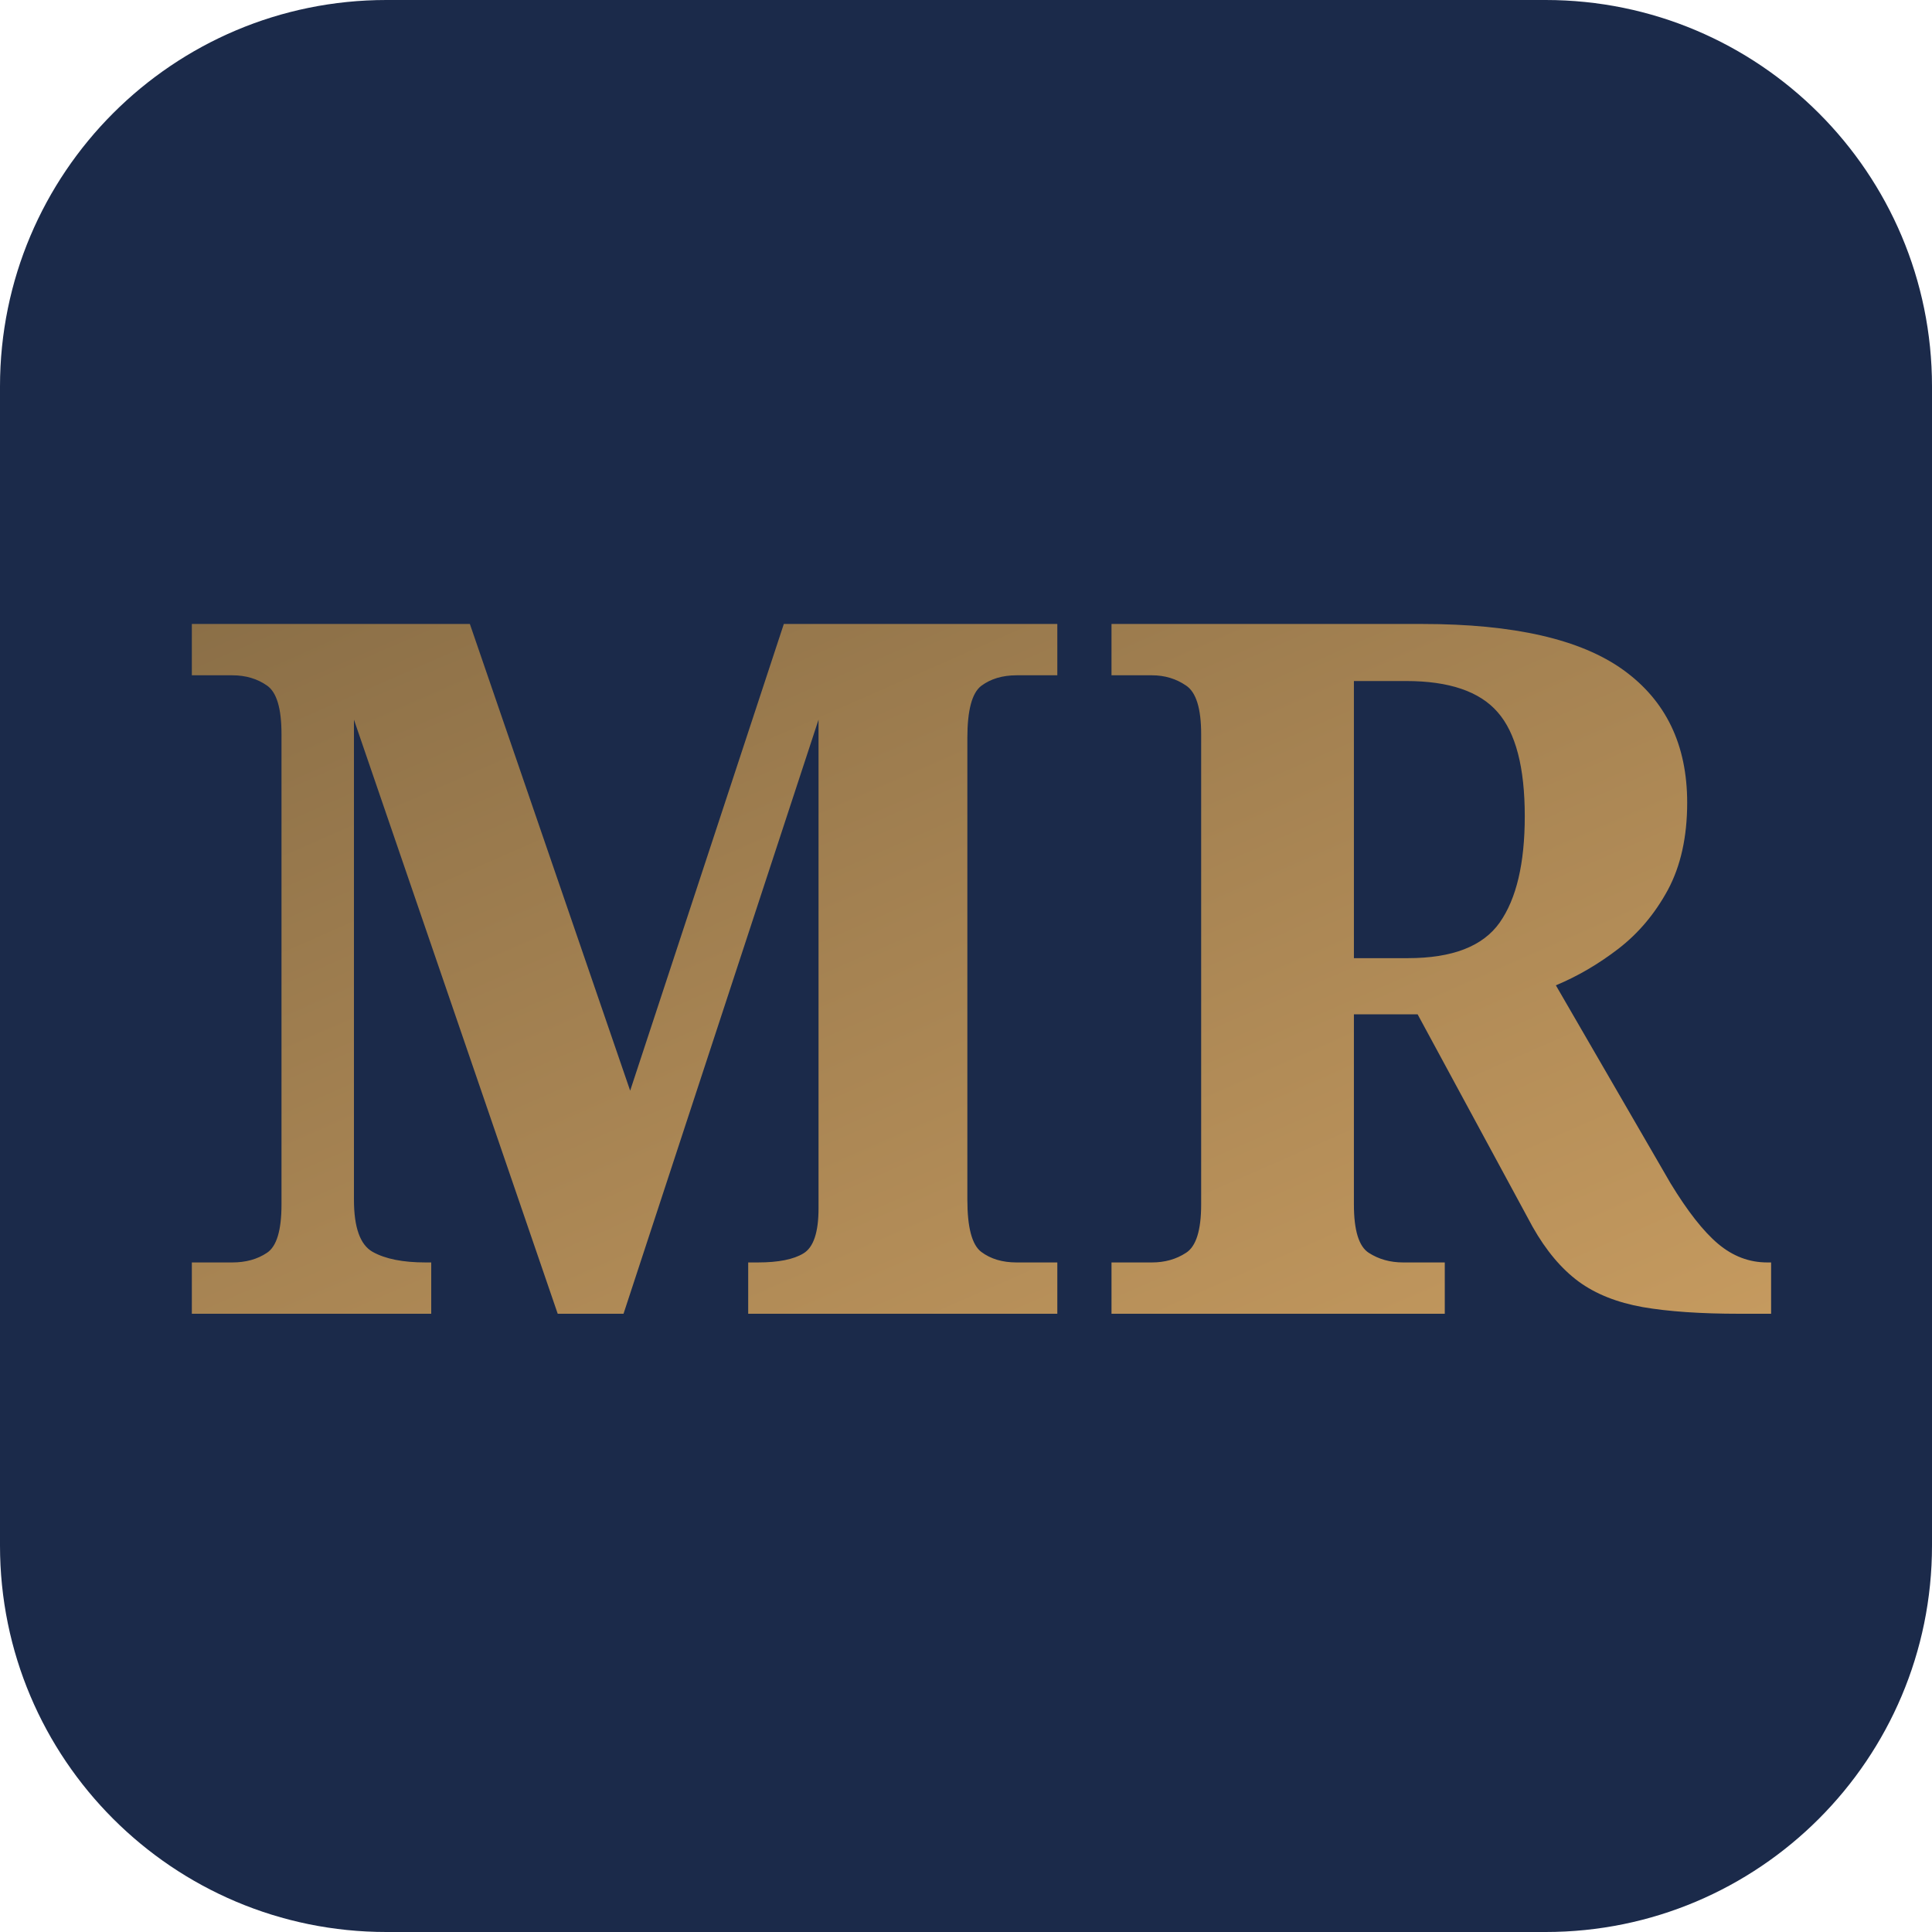
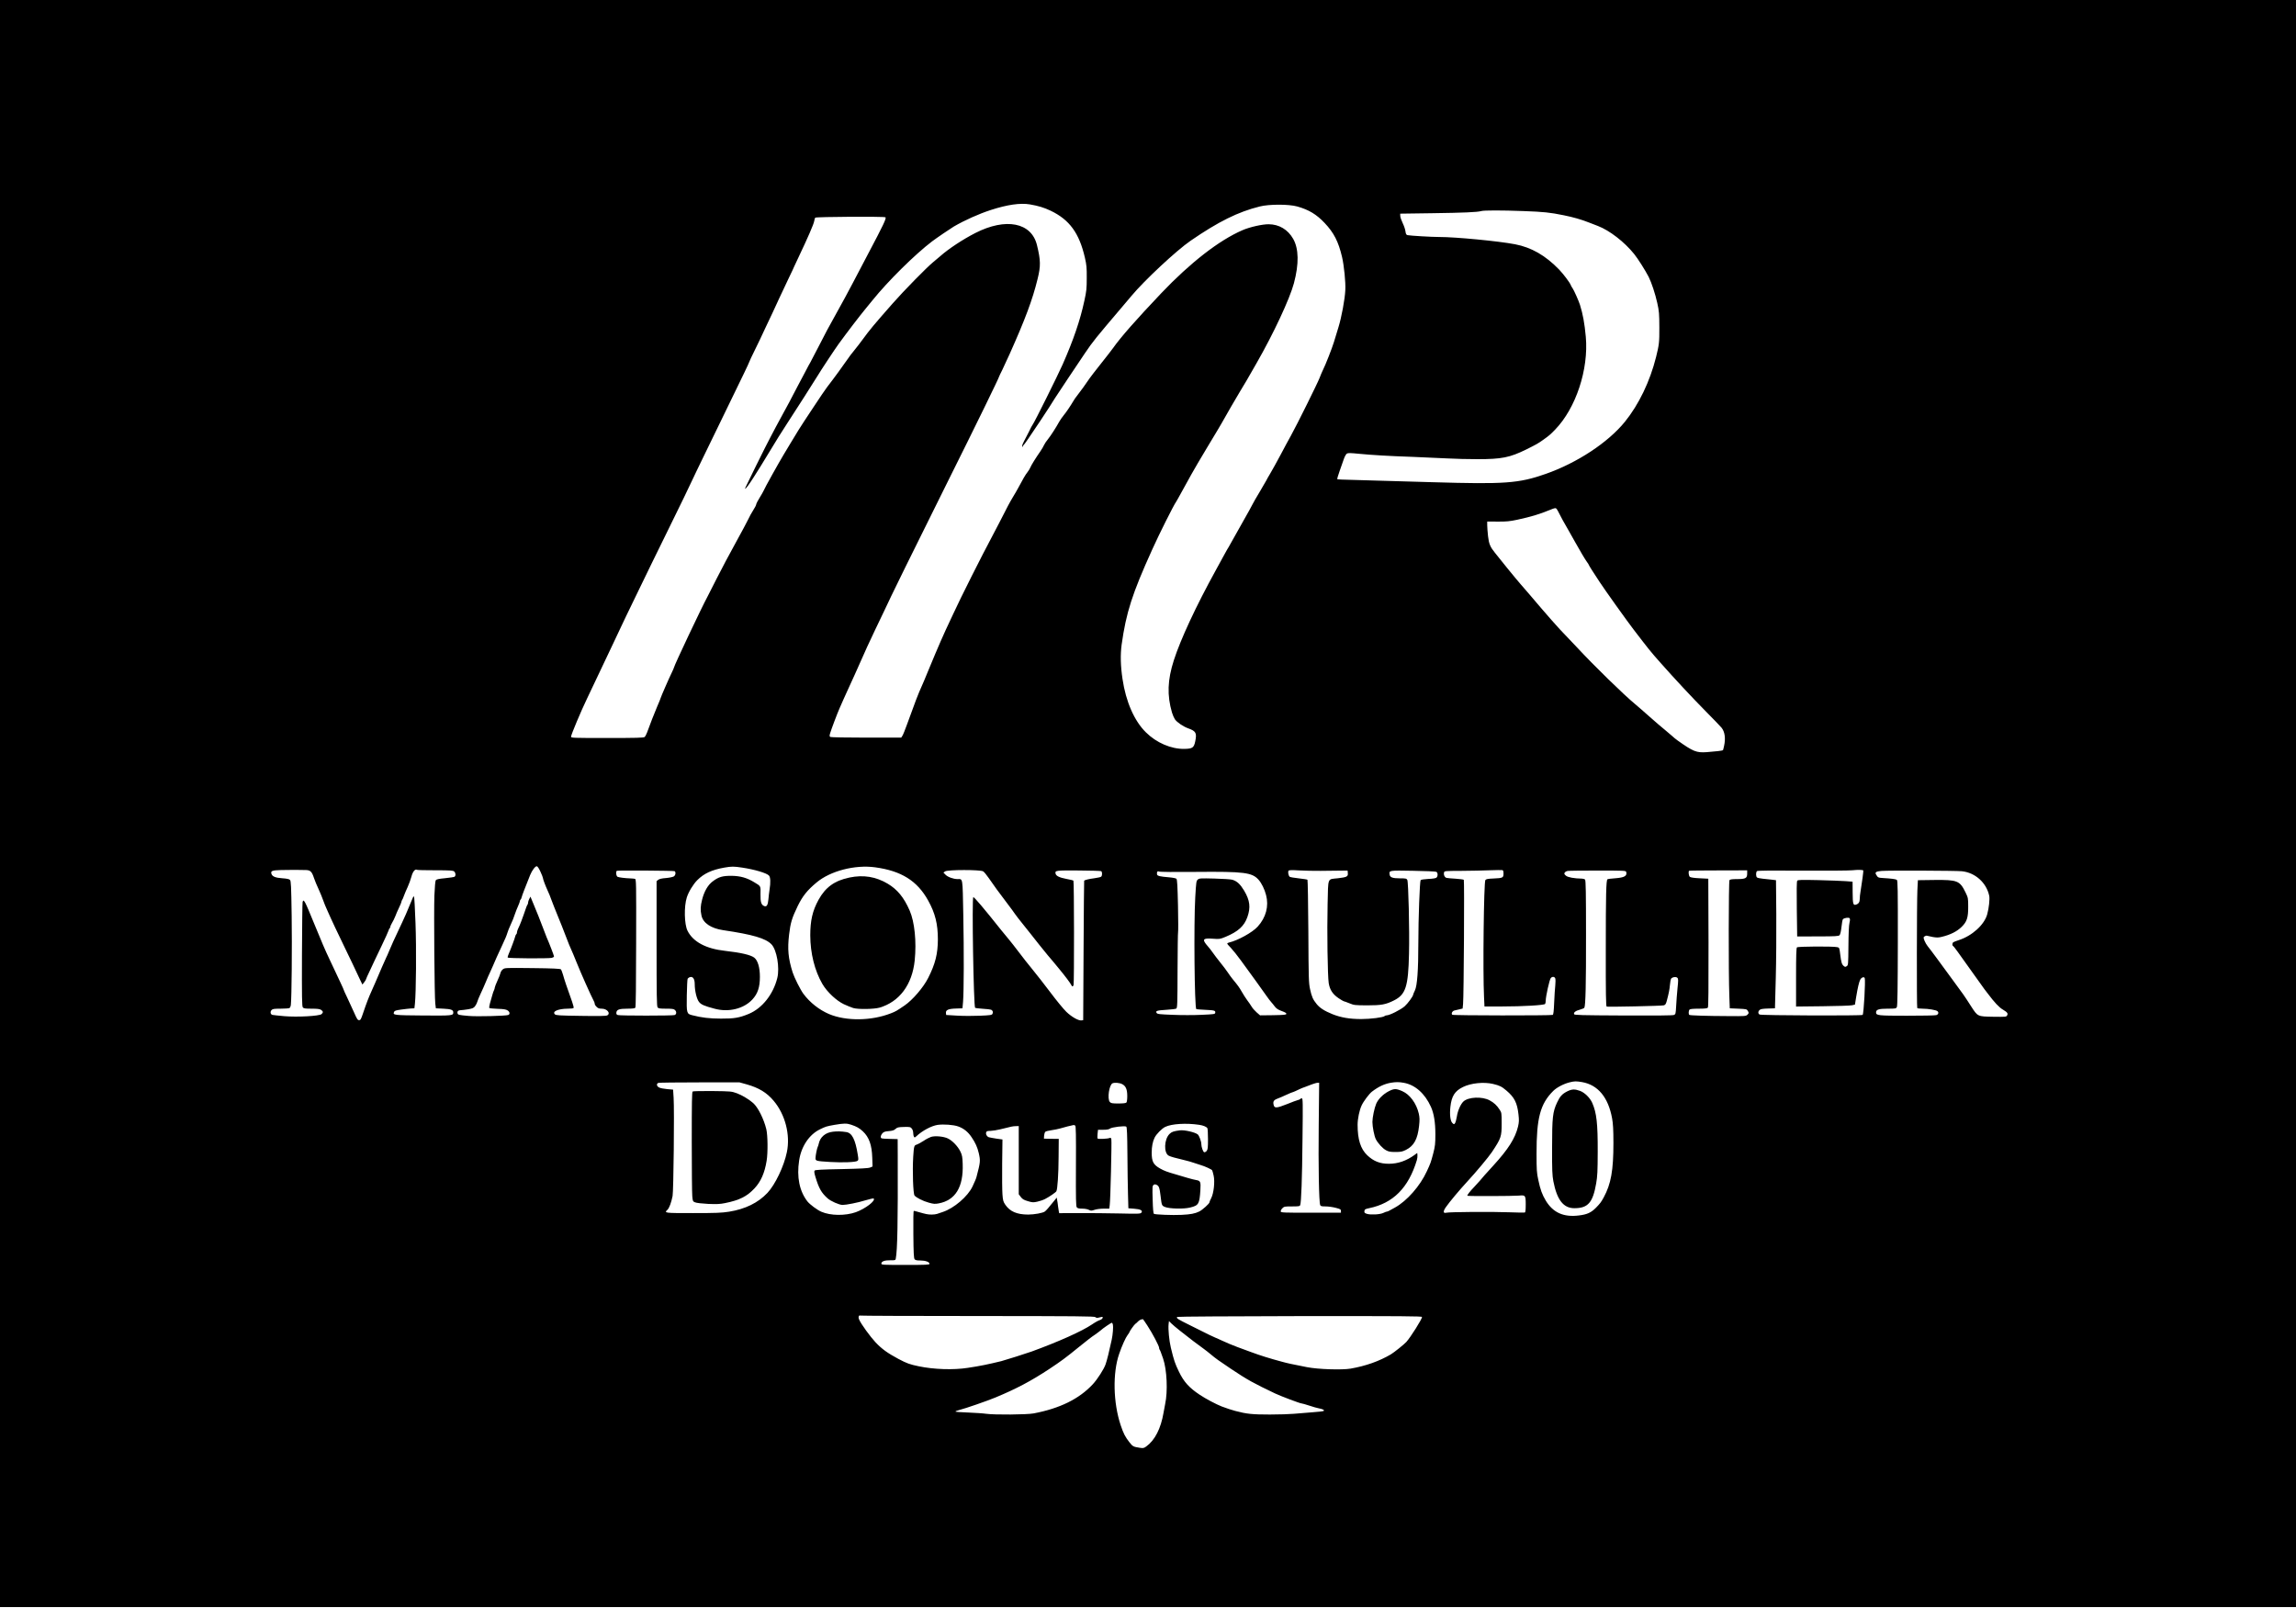
- <svg xmlns="http://www.w3.org/2000/svg" viewBox="0 0 100 100">
-   <defs>
-     <linearGradient id="g" x1="0%" y1="0%" x2="100%" y2="100%">
-       <stop offset="0%" stop-color="#8B6F47" />
-       <stop offset="100%" stop-color="#C59A5F" />
-     </linearGradient>
-   </defs>
-   <rect width="100" height="100" rx="20" fill="#1B2A4A" />
-   <text x="50" y="68" font-family="Georgia,serif" font-size="50" font-weight="bold" fill="url(#g)" text-anchor="middle">MR</text>
+ <svg xmlns="http://www.w3.org/2000/svg" version="1.0" width="3100pt" height="2170pt" viewBox="0 0 3100 2170" preserveAspectRatio="xMidYMid meet">
+   <g transform="translate(0,2170) scale(0.1,-0.1)" fill="#000000" stroke="none">
+     <path d="M0 10850 l0 -10850 15500 0 15500 0 0 10850 0 10850 -15500 0 -15500 0 0 -10850z m13906 8090 c116 -20 190 -43 279 -85 255 -122 386 -301 463 -634 23 -101 26 -137 25 -276 0 -140 -4 -178 -32 -305 -57 -266 -148 -531 -293 -860 -61 -139 -384 -789 -403 -810 -7 -8 -31 -53 -53 -100 -23 -47 -53 -105 -67 -130 -14 -25 -25 -54 -24 -65 0 -14 2 -16 6 -5 3 8 9 17 13 20 10 7 80 108 225 326 110 166 144 219 199 308 25 40 319 481 404 606 114 168 136 194 519 645 46 55 96 114 110 130 173 208 608 614 799 745 374 257 639 389 933 462 127 32 392 32 506 0 156 -44 260 -106 370 -223 125 -132 186 -251 235 -459 27 -116 50 -344 44 -447 -6 -127 -51 -367 -93 -503 -22 -69 -49 -159 -61 -200 -24 -79 -114 -310 -149 -378 -11 -22 -31 -69 -44 -104 -27 -71 -305 -632 -386 -778 -29 -52 -94 -171 -143 -265 -50 -93 -112 -207 -139 -251 -27 -45 -49 -84 -49 -87 0 -2 -39 -69 -86 -148 -48 -79 -94 -160 -103 -179 -9 -19 -67 -125 -130 -235 -63 -110 -130 -229 -149 -265 -19 -36 -38 -69 -42 -75 -5 -5 -33 -56 -64 -112 -31 -57 -81 -149 -112 -205 -265 -481 -474 -930 -565 -1213 -86 -267 -93 -474 -25 -707 9 -31 27 -71 39 -90 28 -41 113 -99 181 -123 103 -37 117 -62 94 -174 -18 -88 -37 -101 -148 -103 -177 -3 -376 82 -518 223 -157 154 -271 415 -316 720 -27 180 -30 329 -12 464 61 434 141 685 413 1285 89 199 294 608 323 645 7 10 32 55 98 175 53 99 163 294 197 350 18 30 75 125 125 210 51 85 111 185 134 223 22 37 48 79 56 95 54 97 211 369 250 432 26 41 66 109 90 150 23 41 84 147 135 235 230 401 448 868 505 1080 70 262 66 467 -10 600 -72 126 -190 196 -330 197 -85 1 -255 -37 -354 -80 -317 -137 -704 -438 -1098 -852 -343 -362 -542 -588 -650 -740 -17 -25 -91 -119 -163 -210 -72 -91 -140 -178 -151 -195 -28 -44 -144 -205 -174 -241 -14 -17 -33 -44 -42 -60 -49 -82 -101 -159 -136 -201 -22 -27 -49 -66 -61 -88 -39 -72 -115 -190 -152 -236 -21 -24 -44 -60 -53 -79 -8 -19 -30 -56 -48 -82 -60 -86 -127 -193 -137 -221 -6 -15 -24 -45 -40 -65 -27 -34 -55 -82 -126 -215 -14 -27 -44 -78 -66 -114 -22 -36 -53 -91 -69 -122 -101 -197 -144 -281 -205 -396 -153 -286 -434 -845 -535 -1065 -35 -74 -81 -173 -103 -220 -22 -47 -52 -114 -67 -150 -15 -36 -49 -114 -75 -175 -26 -60 -72 -171 -102 -245 -30 -74 -65 -158 -78 -185 -43 -93 -96 -231 -201 -523 -24 -67 -51 -134 -60 -147 l-16 -25 -472 0 c-264 0 -477 4 -485 9 -12 8 -13 16 -2 53 12 42 99 274 126 333 7 17 32 73 55 125 23 52 57 127 75 165 18 39 51 111 73 160 161 363 201 451 280 615 49 102 101 210 115 240 79 174 398 823 887 1805 350 701 670 1357 670 1371 0 2 18 41 41 86 22 46 68 144 101 218 210 469 309 734 377 1012 44 177 42 253 -8 458 -74 306 -420 374 -832 164 -170 -87 -361 -213 -474 -313 -22 -20 -65 -56 -95 -80 -85 -69 -399 -389 -549 -560 -255 -290 -306 -351 -406 -488 -27 -37 -72 -96 -100 -130 -53 -65 -67 -83 -130 -173 -76 -108 -125 -175 -174 -240 -27 -36 -61 -81 -76 -100 -26 -34 -89 -128 -203 -300 -31 -47 -78 -118 -105 -159 -52 -79 -83 -128 -196 -316 -40 -66 -76 -127 -81 -135 -60 -99 -260 -457 -270 -486 -5 -12 -29 -55 -54 -95 -25 -40 -46 -81 -46 -90 0 -9 -18 -44 -40 -78 -22 -34 -53 -90 -68 -124 -16 -34 -91 -174 -167 -312 -76 -137 -191 -353 -255 -480 -64 -126 -121 -239 -127 -250 -76 -139 -453 -936 -453 -958 0 -4 -14 -35 -30 -69 -37 -75 -150 -335 -150 -343 0 -4 -22 -59 -50 -123 -44 -105 -83 -205 -134 -344 -9 -25 -24 -52 -33 -60 -13 -10 -113 -13 -505 -13 -467 0 -488 1 -488 18 0 25 137 351 215 512 35 72 115 240 178 375 64 135 147 310 185 390 38 80 79 168 92 195 23 51 85 180 255 530 54 110 129 265 167 344 38 79 141 288 228 465 160 325 272 556 318 656 13 30 79 165 144 300 66 135 145 297 175 360 30 63 99 205 153 315 214 439 288 593 295 615 4 13 38 86 76 162 38 76 69 140 69 142 0 2 32 71 71 152 39 82 84 176 99 209 15 33 56 121 90 195 34 74 93 199 131 278 38 78 69 144 69 147 0 2 30 66 66 141 119 250 201 438 207 478 4 22 10 43 14 47 14 12 931 18 948 5 16 -12 -29 -106 -230 -486 -51 -96 -145 -276 -210 -400 -65 -124 -156 -292 -203 -375 -114 -203 -176 -319 -278 -520 -48 -93 -90 -174 -94 -180 -4 -5 -36 -64 -70 -130 -34 -66 -79 -149 -98 -185 -20 -36 -48 -90 -63 -120 -14 -30 -77 -147 -139 -260 -62 -113 -139 -257 -171 -320 -32 -63 -65 -126 -72 -140 -8 -14 -60 -119 -117 -235 -56 -115 -113 -231 -126 -258 -13 -26 -24 -50 -24 -54 0 -17 50 49 111 145 35 56 80 128 101 160 20 31 71 116 114 187 75 126 184 300 248 397 86 131 369 573 404 632 38 65 237 366 286 433 118 162 278 371 366 478 19 23 60 73 90 110 211 262 575 621 805 796 64 48 248 173 293 200 148 86 336 170 498 223 225 73 400 98 530 76z m6664 -90 c274 -10 358 -19 540 -56 130 -26 242 -58 345 -99 33 -12 86 -33 119 -46 159 -61 359 -216 490 -379 51 -63 150 -220 196 -309 39 -78 88 -226 116 -352 25 -112 27 -144 28 -329 1 -203 -3 -234 -44 -400 -82 -329 -233 -643 -421 -875 -227 -280 -646 -556 -1069 -704 -365 -128 -548 -141 -1530 -112 -212 6 -556 16 -765 22 -529 15 -514 14 -519 20 -3 3 10 50 30 105 20 54 45 128 57 163 12 36 31 69 42 76 16 10 49 9 160 -2 190 -18 385 -30 730 -42 160 -6 371 -16 470 -21 99 -6 281 -10 405 -10 327 0 434 22 655 130 139 69 164 83 232 132 83 59 95 70 161 138 280 290 453 813 413 1253 -17 184 -39 304 -79 432 -18 55 -79 193 -99 222 -11 15 -23 36 -26 46 -12 32 -98 146 -155 206 -186 192 -374 300 -597 343 -226 43 -800 98 -1022 98 -104 0 -391 17 -429 25 -17 4 -23 15 -28 52 -3 26 -20 75 -37 110 -17 35 -32 78 -33 96 l-1 32 430 6 c430 6 614 14 664 29 36 11 278 11 571 0z m448 -4022 c6 -7 27 -47 48 -88 21 -41 45 -86 54 -100 9 -14 35 -59 57 -100 22 -41 64 -115 93 -165 29 -49 71 -121 92 -160 22 -38 51 -84 64 -102 13 -17 24 -34 24 -37 0 -7 66 -111 149 -236 70 -107 371 -528 454 -636 206 -269 231 -301 367 -454 192 -217 430 -472 606 -650 106 -107 204 -209 217 -225 45 -55 58 -144 35 -247 -6 -29 -13 -55 -15 -58 -5 -6 -106 -18 -219 -26 -139 -10 -183 8 -394 158 -25 18 -57 44 -71 58 -15 14 -57 50 -94 80 -38 30 -132 111 -210 180 -77 69 -165 145 -195 170 -159 131 -558 521 -790 771 -63 68 -131 139 -151 159 -80 79 -268 293 -493 559 -39 46 -92 107 -117 135 -25 28 -106 126 -180 217 -74 92 -147 183 -164 204 -65 80 -82 121 -94 226 -6 55 -11 122 -11 148 l0 49 143 -1 c118 -1 162 4 262 25 195 43 290 71 440 132 71 29 79 30 93 14z m-13720 -4900 c18 -39 32 -76 32 -82 1 -18 34 -106 64 -171 16 -33 39 -90 52 -128 13 -37 52 -134 85 -215 34 -81 80 -199 104 -262 40 -106 57 -148 105 -255 9 -22 30 -71 45 -110 54 -136 197 -457 235 -527 6 -10 10 -25 10 -33 0 -9 11 -27 25 -40 18 -19 35 -25 70 -25 73 0 124 -64 73 -91 -16 -8 -112 -10 -356 -6 -291 4 -336 7 -350 21 -40 39 44 75 175 76 39 0 75 4 78 10 3 5 -6 42 -20 82 -68 189 -108 308 -123 365 -10 34 -23 68 -29 74 -9 9 -110 14 -385 17 -366 4 -373 4 -399 -17 -15 -11 -29 -34 -32 -50 -3 -16 -22 -63 -42 -106 -19 -42 -35 -83 -35 -91 0 -8 -4 -22 -9 -32 -6 -9 -17 -42 -25 -72 -9 -30 -22 -80 -31 -109 -8 -30 -12 -58 -8 -62 5 -4 56 -9 114 -11 79 -2 112 -8 132 -21 31 -20 35 -51 10 -62 -32 -13 -424 -23 -533 -13 -137 12 -147 14 -153 37 -6 25 11 41 45 41 15 0 60 6 99 12 61 11 75 17 94 43 12 16 25 42 29 57 3 15 24 65 45 110 22 46 56 123 76 172 20 49 41 96 46 105 5 9 24 52 43 96 32 77 65 149 126 280 46 99 58 128 71 170 6 22 25 69 42 105 34 74 38 86 62 155 9 28 28 74 41 103 13 29 24 59 24 67 0 7 4 16 9 19 5 3 12 18 15 33 6 24 38 109 114 298 26 64 71 123 91 118 10 -2 31 -35 49 -75z m2722 57 c168 -25 333 -74 363 -108 20 -22 23 -94 7 -191 -5 -34 -12 -91 -15 -128 -7 -77 -22 -103 -52 -94 -44 14 -57 53 -55 162 3 113 6 107 -84 161 -100 61 -188 85 -304 87 -123 1 -177 -14 -257 -75 -65 -48 -115 -135 -143 -245 -23 -90 -25 -141 -9 -216 21 -101 129 -174 294 -198 399 -59 574 -110 652 -192 71 -75 112 -314 78 -453 -55 -222 -205 -411 -387 -486 -126 -52 -196 -64 -373 -63 -154 0 -263 13 -390 46 -74 19 -76 27 -72 268 2 113 7 213 11 223 5 9 20 20 34 24 39 9 62 -26 62 -96 0 -90 27 -201 58 -240 29 -36 70 -54 209 -91 190 -52 395 -2 512 125 72 78 101 166 101 305 0 126 -28 221 -76 259 -48 37 -180 68 -394 92 -258 28 -433 122 -507 271 -44 86 -49 328 -10 450 24 76 87 179 142 234 90 90 196 139 365 169 98 17 127 17 240 0z m1795 4 c355 -48 570 -183 717 -449 95 -171 131 -317 131 -525 -1 -194 -34 -329 -131 -520 -63 -126 -210 -298 -319 -372 -107 -73 -119 -80 -183 -105 -264 -104 -606 -108 -838 -10 -132 57 -257 155 -344 272 -41 55 -123 219 -146 290 -60 191 -71 312 -48 510 19 161 39 226 117 387 66 134 127 211 254 317 186 156 518 242 790 205z m-7683 -37 c59 -2 79 -22 107 -107 12 -36 40 -104 63 -152 22 -48 49 -114 60 -146 10 -32 39 -101 63 -153 25 -53 45 -98 45 -100 0 -4 89 -190 180 -379 59 -121 157 -326 212 -445 l31 -64 23 29 c13 17 24 34 24 38 0 5 25 61 56 125 31 64 60 126 64 137 5 11 47 100 94 197 47 98 88 189 92 203 3 14 10 28 15 31 5 3 9 12 9 20 0 8 11 31 23 52 13 20 32 60 43 87 10 28 33 80 51 118 18 37 33 73 33 80 0 7 4 17 8 23 5 5 17 32 26 59 10 28 33 82 51 120 18 39 40 101 50 138 18 69 50 107 75 92 6 -4 117 -6 248 -6 202 0 239 -3 254 -16 21 -19 24 -56 6 -71 -7 -5 -65 -14 -128 -20 -85 -8 -117 -15 -126 -27 -7 -10 -14 -87 -19 -208 -8 -226 1 -1363 12 -1457 l8 -65 101 -5 c104 -5 134 -16 134 -50 0 -44 -12 -45 -409 -42 -395 3 -408 5 -391 47 6 17 23 23 96 33 49 7 109 13 134 15 l45 2 7 60 c16 152 21 748 8 1091 -7 195 -16 357 -20 359 -8 5 -18 -15 -45 -85 -10 -25 -28 -69 -41 -98 -13 -29 -24 -54 -24 -57 0 -2 -23 -53 -51 -112 -108 -229 -151 -323 -179 -393 -12 -30 -28 -67 -36 -81 -8 -15 -34 -74 -58 -130 -77 -181 -114 -265 -141 -325 -35 -76 -69 -164 -111 -289 -29 -87 -36 -100 -56 -100 -19 0 -29 16 -68 105 -26 58 -68 149 -93 202 -26 53 -47 100 -47 104 0 6 -40 91 -190 409 -59 123 -107 236 -215 500 -119 292 -135 322 -149 277 -4 -10 -7 -331 -9 -714 -2 -577 0 -698 12 -711 11 -14 33 -17 118 -17 79 0 110 -4 128 -16 29 -19 31 -35 7 -57 -29 -27 -329 -43 -505 -28 -78 7 -150 15 -159 17 -26 7 -33 42 -12 65 15 16 31 19 123 19 58 0 112 4 120 9 8 5 16 24 18 43 11 94 17 790 11 1202 -6 408 -9 471 -23 485 -10 11 -43 18 -103 22 -93 6 -136 24 -147 60 -13 39 10 48 128 51 119 3 261 3 339 0z m13698 -11 c85 1 202 2 260 3 l105 1 3 -36 c4 -45 -13 -54 -135 -68 -144 -16 -129 21 -138 -348 -9 -373 0 -968 15 -1068 15 -90 53 -149 134 -204 34 -22 65 -41 70 -41 5 0 39 -12 75 -27 63 -26 74 -27 241 -28 191 0 250 11 360 66 160 80 194 186 204 629 8 327 -8 969 -23 999 -11 19 -21 21 -99 21 -102 0 -136 13 -140 53 -7 55 -7 55 316 49 163 -2 305 -9 315 -14 22 -11 23 -61 1 -79 -10 -8 -52 -15 -110 -17 -52 -3 -98 -9 -103 -16 -12 -15 -31 -523 -31 -851 0 -366 -15 -574 -46 -638 -13 -27 -24 -53 -24 -58 0 -20 -72 -119 -115 -157 -54 -47 -203 -122 -243 -122 -10 0 -22 -4 -28 -10 -18 -18 -188 -40 -314 -40 -158 0 -274 20 -390 66 -108 44 -170 83 -214 138 -49 60 -66 99 -88 200 -18 84 -20 142 -23 780 -2 379 -8 693 -12 697 -4 4 -57 12 -118 19 -60 6 -115 16 -122 21 -17 15 -27 68 -15 82 8 9 44 10 144 4 73 -4 203 -7 288 -6z m2470 -37 c0 -56 -10 -61 -134 -66 -77 -3 -101 -8 -111 -21 -21 -29 -35 -1247 -18 -1579 l6 -128 241 0 c278 0 567 17 578 34 4 6 8 26 8 45 0 56 51 285 68 304 21 24 51 21 61 -5 4 -13 4 -54 0 -93 -5 -38 -11 -143 -15 -232 -5 -120 -10 -163 -20 -167 -27 -10 -1345 -9 -1356 2 -17 17 1 51 30 58 15 3 46 10 69 16 l41 10 6 62 c10 103 19 1667 10 1676 -5 5 -54 11 -109 15 -55 3 -110 8 -123 11 -26 5 -43 42 -35 73 5 21 10 21 237 22 127 1 299 4 381 8 83 3 158 4 168 2 13 -2 17 -13 17 -47z m4858 42 c3 -4 -19 -175 -38 -287 -6 -30 -10 -74 -10 -96 0 -44 -15 -67 -51 -78 -38 -12 -44 8 -45 163 l-1 147 -94 7 c-52 4 -217 10 -368 14 -235 5 -276 4 -285 -8 -8 -10 -9 -130 -6 -384 l5 -369 278 1 c239 0 280 3 294 16 10 11 19 49 26 110 5 51 14 99 19 105 14 18 77 28 90 15 8 -8 8 -26 -1 -64 -8 -33 -13 -149 -14 -312 -2 -250 -3 -259 -23 -272 -18 -12 -23 -12 -41 3 -26 23 -33 47 -47 157 -11 90 -11 91 -41 97 -59 13 -530 10 -543 -3 -9 -9 -12 -113 -12 -405 l0 -394 358 4 c196 2 375 8 397 13 l40 9 16 100 c22 133 39 204 55 236 16 31 52 45 61 22 12 -32 -13 -481 -28 -497 -12 -13 -1367 -8 -1391 5 -23 12 -23 41 0 62 13 12 42 17 112 19 l95 3 11 405 c6 223 9 612 7 865 l-4 460 -57 7 c-31 4 -86 9 -121 13 -36 3 -71 11 -78 17 -17 13 -17 72 0 86 8 7 206 9 607 6 327 -2 633 0 680 5 78 8 137 7 148 -3z m-16050 -9 c20 -13 14 -55 -10 -71 -13 -8 -60 -18 -106 -22 -56 -4 -90 -12 -105 -24 l-22 -18 0 -845 c0 -701 2 -847 14 -860 11 -14 33 -17 114 -17 79 0 104 -3 119 -17 26 -23 23 -60 -4 -69 -30 -10 -736 -10 -766 0 -18 6 -22 14 -20 34 5 40 39 52 149 52 65 0 100 4 107 13 7 8 10 304 11 874 2 820 1 862 -16 866 -10 3 -36 5 -58 6 -71 2 -160 13 -177 22 -20 11 -26 75 -8 81 22 7 766 2 778 -5z m4167 -3 c13 -8 47 -50 76 -92 59 -87 139 -197 252 -345 43 -56 89 -119 102 -139 13 -20 62 -82 107 -138 46 -56 92 -114 103 -129 46 -60 197 -249 232 -290 21 -23 54 -62 73 -86 19 -24 58 -70 85 -103 73 -88 149 -189 159 -212 11 -25 23 -25 31 0 9 30 8 1401 -2 1409 -4 4 -48 15 -98 24 -91 17 -137 40 -143 71 -9 43 4 44 311 42 161 -1 298 -5 305 -9 16 -11 16 -62 -1 -75 -7 -6 -49 -15 -93 -21 -68 -8 -128 -23 -136 -33 -2 -2 -5 -426 -8 -943 l-5 -940 -23 -3 c-40 -6 -132 46 -205 116 -38 37 -135 155 -215 262 -81 107 -189 246 -242 310 -52 63 -136 169 -185 235 -50 66 -108 140 -130 166 -22 25 -70 84 -107 130 -237 298 -367 451 -377 445 -20 -13 4 -1475 25 -1495 3 -3 48 -8 102 -12 53 -3 105 -9 114 -13 22 -10 30 -33 18 -56 -8 -16 -29 -19 -166 -25 -86 -4 -225 -4 -308 1 l-151 9 -3 26 c-5 41 31 58 135 61 l88 3 8 90 c11 140 13 673 3 1178 -10 510 -4 477 -79 477 -55 0 -131 28 -161 59 l-28 29 23 16 c34 24 478 24 514 0z m8681 -6 c17 -55 -23 -78 -147 -87 -54 -3 -101 -10 -106 -14 -17 -18 -22 -196 -22 -938 -1 -613 2 -778 12 -781 22 -6 741 9 770 17 22 6 29 16 41 59 29 109 37 153 43 216 3 36 10 73 14 82 13 24 68 34 86 15 14 -13 14 -31 2 -144 -7 -70 -15 -177 -18 -238 -6 -105 -7 -110 -31 -120 -16 -7 -249 -9 -683 -7 -577 3 -659 5 -664 18 -9 23 21 46 79 61 29 8 55 19 59 25 17 28 24 314 23 991 0 558 -3 730 -13 740 -7 7 -24 12 -39 13 -108 2 -191 17 -218 39 -24 20 -27 27 -18 42 6 10 24 20 40 23 15 3 198 5 406 5 351 0 379 -1 384 -17z m1634 -24 c0 -62 -21 -74 -136 -74 -65 0 -95 -4 -103 -14 -12 -15 -14 -1261 -2 -1566 l6 -165 115 -5 c112 -5 115 -6 130 -32 14 -26 13 -29 -6 -49 -21 -20 -29 -21 -260 -19 -287 1 -513 8 -525 16 -13 8 -11 58 3 72 8 8 50 12 124 12 82 0 115 4 123 14 8 10 10 247 9 877 l-3 864 -117 6 c-73 3 -123 11 -132 19 -15 12 -22 70 -11 82 3 3 181 5 395 5 l390 1 0 -44z m2898 32 c180 -18 333 -155 370 -332 9 -41 -4 -167 -27 -249 -38 -141 -204 -292 -386 -350 -33 -11 -66 -23 -72 -28 -15 -11 -17 -44 -4 -49 9 -3 69 -86 262 -358 68 -96 140 -197 161 -225 21 -27 42 -54 46 -60 91 -121 154 -189 207 -219 58 -35 69 -50 55 -76 -11 -21 -16 -21 -188 -19 -214 4 -208 1 -300 143 -90 141 -111 170 -242 347 -63 86 -161 219 -217 296 -56 76 -113 152 -127 168 -13 15 -32 49 -42 73 -16 43 -16 46 2 59 10 7 24 11 32 8 7 -2 42 -10 78 -17 51 -9 76 -9 117 1 122 29 208 73 273 136 71 70 89 125 88 275 0 112 -1 117 -36 190 -77 158 -109 171 -418 168 l-225 -3 -7 -135 c-8 -163 -10 -1578 -2 -1591 3 -5 36 -9 73 -9 74 0 179 -17 199 -33 22 -17 14 -46 -15 -54 -16 -5 -194 -8 -398 -8 -389 0 -415 3 -415 45 0 38 37 50 157 50 105 0 113 1 124 22 8 15 12 250 13 865 1 738 -1 845 -14 853 -16 10 -78 18 -184 24 -68 4 -72 6 -97 50 -16 28 3 40 74 46 95 8 1003 4 1085 -4z m-10338 -9 c649 6 754 -8 842 -105 41 -46 82 -128 102 -207 40 -151 -1 -304 -114 -428 -71 -78 -267 -186 -387 -214 -13 -3 -23 -9 -23 -14 0 -5 21 -31 48 -57 26 -27 88 -104 138 -173 115 -156 309 -426 350 -485 17 -25 42 -57 55 -72 14 -15 37 -44 52 -64 21 -27 45 -43 93 -60 45 -16 64 -28 62 -38 -3 -13 -32 -15 -179 -18 l-176 -2 -46 40 c-25 22 -56 57 -68 78 -12 20 -39 60 -60 87 -20 28 -54 79 -73 114 -35 61 -51 83 -122 169 -17 20 -47 62 -67 92 -20 30 -66 91 -102 135 -36 44 -80 103 -99 130 -19 28 -49 66 -66 85 -85 96 -73 115 64 105 92 -7 97 -6 173 25 170 71 252 145 295 268 46 130 34 225 -44 356 -53 88 -95 127 -159 147 -19 6 -126 13 -239 16 -190 5 -207 4 -227 -13 -21 -18 -23 -32 -35 -239 -21 -359 -10 -1486 14 -1511 2 -2 54 -6 115 -9 130 -6 145 -10 141 -39 -3 -20 -10 -21 -186 -29 -100 -5 -275 -5 -388 0 -182 7 -208 10 -218 26 -17 27 5 34 133 42 64 4 123 11 132 16 15 8 17 56 18 515 1 279 4 511 7 516 3 5 3 167 -1 359 -6 264 -11 353 -21 363 -7 7 -51 16 -101 20 -121 10 -157 18 -161 39 -6 31 6 49 25 39 11 -6 217 -8 503 -5z m5209 -2838 c215 -37 355 -205 407 -489 13 -73 18 -151 18 -335 0 -369 -32 -551 -132 -735 -36 -65 -47 -79 -103 -137 -66 -67 -121 -92 -231 -105 -207 -26 -349 38 -447 200 -50 84 -73 146 -102 283 -20 91 -23 133 -23 349 -1 484 50 675 226 850 47 47 143 97 223 116 65 16 85 16 164 3z m-11277 -31 c163 -46 271 -111 364 -222 156 -185 227 -459 178 -694 -39 -189 -157 -437 -262 -549 -126 -134 -299 -219 -517 -254 -102 -16 -175 -19 -487 -19 -391 0 -394 0 -345 46 23 23 50 94 68 184 13 65 25 1157 14 1326 l-7 111 -80 7 c-44 4 -93 13 -109 22 -34 17 -39 51 -10 62 11 4 262 7 558 7 l538 0 97 -27z m8873 21 c153 -28 283 -144 365 -324 40 -89 60 -208 60 -370 0 -133 -4 -162 -29 -260 -33 -124 -35 -130 -86 -240 -91 -199 -268 -400 -430 -490 -85 -48 -100 -55 -111 -55 -6 0 -26 -8 -45 -17 -43 -22 -168 -29 -221 -14 -34 11 -39 16 -36 38 3 23 10 28 63 39 325 67 532 275 645 649 6 22 10 53 8 69 l-3 28 -35 -26 c-110 -80 -225 -120 -346 -120 -121 -1 -209 34 -294 115 -90 86 -130 213 -130 412 0 78 24 196 54 260 25 55 103 159 140 187 89 68 168 105 256 120 67 11 110 11 175 -1z m-3805 -17 c50 -25 70 -71 70 -162 0 -46 -5 -81 -12 -88 -8 -8 -47 -12 -108 -12 -85 0 -99 3 -115 20 -38 42 -9 235 37 253 28 12 95 6 128 -11z m2655 -559 c-6 -543 3 -1036 20 -1075 6 -15 20 -18 74 -18 36 0 98 -9 136 -19 62 -16 70 -21 70 -42 l0 -24 -405 0 c-375 0 -405 1 -408 17 -2 10 8 29 22 43 24 24 31 25 129 25 91 0 106 2 112 18 14 35 26 352 31 890 6 496 5 552 -9 552 -9 0 -18 -4 -21 -9 -3 -5 -18 -12 -33 -15 -16 -4 -79 -27 -142 -53 -142 -56 -171 -59 -183 -18 -14 50 -3 70 49 90 27 10 81 33 121 52 39 18 75 33 78 33 7 0 69 27 104 45 14 7 45 20 70 28 25 9 68 25 95 36 28 10 60 20 73 20 l23 1 -6 -577z m2353 561 c91 -22 116 -34 183 -91 106 -90 144 -165 161 -320 9 -79 8 -104 -6 -165 -38 -158 -132 -306 -335 -528 -101 -110 -148 -163 -182 -205 -13 -16 -46 -52 -73 -80 -60 -62 -100 -114 -94 -121 8 -7 619 -5 695 2 89 9 93 4 93 -121 0 -73 -4 -104 -12 -107 -7 -3 -103 -1 -213 3 -225 9 -805 5 -847 -6 -44 -11 -46 17 -7 74 50 72 184 232 289 346 118 127 288 331 333 398 126 190 132 208 132 392 0 135 -1 142 -27 181 -37 58 -77 95 -135 126 -100 55 -287 47 -354 -15 -38 -36 -77 -124 -89 -204 -6 -39 -18 -80 -25 -90 -13 -17 -15 -17 -36 4 -27 26 -38 115 -26 218 16 146 60 214 171 268 108 53 281 70 404 41z m-8668 -550 c78 -26 112 -46 160 -90 84 -79 122 -184 127 -357 l4 -118 -33 -14 c-26 -10 -120 -15 -386 -21 -270 -5 -355 -10 -363 -20 -8 -10 -5 -33 11 -86 47 -155 79 -212 163 -288 43 -39 156 -89 202 -90 51 0 205 30 312 63 57 17 106 28 109 24 30 -30 -112 -138 -241 -185 -142 -50 -341 -48 -465 6 -55 23 -155 98 -188 139 -108 139 -147 329 -112 555 28 188 136 349 281 419 78 38 84 40 194 60 127 22 169 22 225 3z m4700 -2 c56 -8 99 -26 112 -46 4 -6 8 -72 8 -147 0 -118 -3 -140 -18 -160 -11 -12 -25 -20 -34 -17 -15 6 -38 71 -38 110 0 36 -29 114 -48 130 -37 30 -179 63 -243 55 -85 -11 -110 -20 -139 -49 -73 -72 -79 -257 -10 -293 25 -13 87 -31 215 -61 39 -9 93 -24 120 -34 28 -9 70 -23 95 -31 56 -16 148 -58 156 -71 3 -5 13 -37 20 -71 19 -81 2 -240 -33 -306 -13 -24 -23 -49 -23 -55 0 -18 -94 -102 -137 -124 -58 -29 -118 -40 -241 -46 -123 -6 -354 3 -372 14 -8 5 -14 68 -17 191 -5 164 -4 186 11 198 13 11 22 11 41 3 33 -15 41 -37 55 -152 15 -127 16 -129 58 -147 59 -25 254 -30 341 -8 115 28 126 48 138 232 7 116 2 129 -56 139 -20 3 -72 16 -116 29 -44 13 -114 34 -155 46 -123 35 -162 50 -215 80 -93 52 -115 94 -115 215 0 80 13 150 39 202 22 47 100 126 144 146 87 42 283 54 457 28z m-3253 -22 c74 -26 133 -73 181 -145 52 -77 78 -134 97 -215 24 -104 22 -122 -30 -320 -7 -27 -21 -59 -54 -130 -63 -135 -250 -295 -402 -345 -30 -10 -64 -21 -77 -26 -13 -5 -46 -9 -74 -9 -49 0 -79 6 -182 36 -26 8 -53 14 -58 14 -6 0 -8 -117 -6 -318 2 -252 6 -322 17 -335 10 -13 30 -17 78 -17 68 0 123 -20 123 -45 0 -13 -45 -15 -325 -15 -308 0 -325 1 -325 18 0 30 44 46 121 45 63 -1 69 1 73 20 23 113 30 497 27 1394 l-1 222 -112 3 c-107 3 -113 4 -116 24 -2 12 7 34 20 49 19 22 34 27 88 32 50 4 71 11 91 29 22 21 36 25 113 27 81 2 89 0 107 -22 11 -13 19 -39 19 -60 0 -20 5 -43 10 -51 8 -12 12 -11 32 7 82 77 204 141 288 154 81 11 213 2 277 -21z m1580 12 c10 -6 12 -126 10 -549 -2 -446 0 -543 12 -556 10 -12 30 -17 73 -17 34 0 72 -7 89 -16 28 -14 35 -14 77 0 26 9 79 16 122 16 l77 0 6 45 c10 68 29 864 22 892 -4 19 -10 23 -23 17 -26 -11 -153 -17 -161 -8 -5 5 -5 34 -2 64 l6 55 71 0 c48 0 76 5 89 15 25 21 206 42 222 27 9 -9 13 -107 15 -372 1 -198 5 -443 8 -545 l5 -185 78 -6 c87 -6 121 -25 97 -54 -12 -15 -43 -16 -299 -10 -157 3 -404 6 -548 5 l-262 -1 -5 23 c-3 13 -8 46 -11 73 -3 28 -8 64 -12 82 l-5 32 -47 -58 c-64 -80 -94 -114 -113 -129 -26 -21 -144 -42 -228 -42 -151 1 -243 41 -306 132 -28 41 -33 58 -39 140 -4 51 -6 239 -4 417 l4 325 -80 11 c-44 7 -90 15 -103 19 -27 9 -45 40 -37 66 5 16 16 20 58 20 29 1 88 10 132 21 155 39 170 42 210 43 l40 1 0 -461 0 -460 28 -37 c22 -29 41 -40 95 -56 60 -18 73 -19 127 -7 33 7 80 23 105 36 58 30 143 88 153 105 15 28 29 229 30 463 l2 244 -100 1 -100 2 2 40 c2 21 9 45 16 52 7 7 44 17 83 22 38 5 92 16 119 24 48 15 159 43 180 46 6 0 16 -3 22 -7z m-1315 -2572 c1349 -1 1575 -3 1588 -15 13 -12 24 -12 54 -4 21 6 40 9 42 6 11 -11 -11 -36 -37 -42 -16 -4 -64 -30 -106 -59 -134 -91 -449 -232 -813 -365 -78 -28 -357 -116 -410 -130 -185 -45 -282 -65 -455 -91 -193 -30 -456 -21 -658 21 -126 26 -161 39 -277 100 -149 80 -222 133 -307 222 -73 78 -196 247 -223 309 -15 32 -6 63 15 54 9 -3 723 -6 1587 -6z m5998 -13 c0 -28 -155 -274 -212 -337 -31 -34 -165 -141 -208 -167 -158 -93 -338 -157 -544 -193 -119 -20 -439 -10 -591 20 -210 41 -261 52 -340 74 -151 40 -295 85 -410 128 -60 22 -144 53 -185 68 -77 29 -144 57 -215 90 -22 10 -62 29 -90 40 -27 12 -63 29 -80 37 -90 46 -151 76 -249 124 -187 93 -194 98 -182 117 3 5 748 9 1655 11 1399 1 1651 -1 1651 -12z m-3709 -115 c70 -107 159 -277 159 -301 0 -10 3 -21 7 -25 6 -6 18 -36 47 -121 52 -151 65 -443 27 -617 -5 -24 -14 -74 -21 -113 -36 -213 -117 -372 -232 -455 -34 -25 -42 -26 -90 -19 -88 14 -93 17 -140 76 -56 72 -79 116 -117 229 -101 303 -110 706 -20 964 36 106 87 219 114 254 14 18 25 36 25 39 0 11 65 102 79 111 8 5 24 19 35 31 18 19 37 29 66 33 3 1 30 -38 61 -86z m439 -69 c101 -81 266 -207 324 -247 22 -16 65 -49 93 -73 65 -55 113 -89 273 -196 225 -150 299 -191 595 -332 78 -37 338 -135 358 -135 8 0 54 -13 103 -29 49 -17 107 -33 129 -37 51 -9 80 -23 68 -35 -5 -5 -76 -14 -158 -19 -83 -6 -193 -15 -245 -20 -52 -5 -198 -10 -325 -10 -238 0 -315 8 -468 49 -67 19 -98 29 -182 60 -72 28 -215 103 -297 158 -144 96 -214 174 -281 313 -53 110 -66 147 -109 325 -22 90 -37 248 -30 314 l5 43 31 -31 c17 -17 69 -61 116 -98z m-904 81 c7 -29 -1 -135 -16 -204 -34 -159 -65 -283 -83 -333 -22 -64 -110 -201 -172 -268 -184 -198 -445 -327 -800 -394 -93 -17 -524 -21 -640 -5 -38 6 -148 13 -242 17 -95 3 -173 9 -173 13 0 4 21 13 48 20 87 22 376 122 492 170 284 118 480 222 729 386 158 105 221 151 396 294 123 99 171 137 220 169 28 19 61 45 76 57 28 27 140 103 151 103 4 1 11 -11 14 -25z" />
+     <path d="M7146 9562 c-9 -17 -16 -39 -16 -50 0 -10 -3 -22 -7 -26 -7 -7 -22 -45 -52 -136 -11 -30 -24 -68 -31 -85 -7 -16 -17 -41 -22 -55 -5 -14 -16 -38 -24 -53 -8 -16 -14 -37 -14 -47 0 -10 -4 -21 -9 -24 -5 -3 -11 -16 -14 -28 -7 -32 -61 -176 -86 -232 -12 -26 -19 -51 -16 -56 7 -11 542 -14 594 -4 17 4 31 12 31 20 0 11 -64 178 -100 259 -5 11 -27 70 -50 130 -23 61 -50 130 -60 155 -10 25 -39 94 -63 154 l-45 109 -16 -31z" />
+     <path d="M11470 9851 c-202 -42 -325 -131 -419 -302 -81 -148 -111 -280 -111 -479 1 -242 59 -475 163 -655 62 -107 186 -224 289 -274 46 -21 103 -45 128 -52 67 -20 280 -16 355 5 269 79 441 310 475 636 26 255 -1 522 -68 675 -77 177 -166 285 -297 363 -161 95 -327 122 -515 83z" />
+     <path d="M21163 6965 c-71 -36 -101 -68 -140 -153 -59 -126 -67 -200 -67 -607 -1 -306 2 -374 17 -455 49 -253 137 -366 287 -364 181 1 246 76 291 334 17 98 20 162 21 430 1 380 -15 524 -74 658 -31 69 -101 138 -164 162 -72 26 -109 25 -171 -5z" />
+     <path d="M9352 6962 c-10 -7 -12 -148 -12 -676 0 -367 3 -699 7 -738 6 -67 8 -71 38 -83 17 -8 95 -17 176 -21 117 -5 160 -3 229 11 194 39 296 90 397 199 86 91 138 210 164 373 18 111 15 342 -4 424 -34 140 -112 296 -178 355 -57 50 -152 107 -220 132 -72 26 -81 27 -329 30 -140 1 -261 -1 -268 -6z" />
+     <path d="M18750 6965 c-74 -38 -142 -105 -169 -169 -24 -56 -51 -185 -51 -246 0 -65 25 -191 46 -232 28 -55 92 -125 137 -149 34 -19 57 -24 127 -24 74 0 93 4 142 28 109 55 158 144 178 324 9 84 8 112 -4 167 -32 137 -120 257 -222 302 -85 37 -110 37 -184 -1z" />
+     <path d="M11247 6419 c-101 -11 -173 -71 -192 -160 -4 -19 -10 -38 -14 -44 -9 -15 -30 -116 -30 -151 -1 -40 5 -42 202 -54 170 -10 339 -3 364 15 15 11 15 20 4 86 -33 205 -78 292 -155 303 -64 10 -123 12 -179 5z" />
+     <path d="M12571 6349 c-19 -6 -66 -30 -103 -55 -37 -24 -79 -46 -92 -50 -33 -8 -37 -20 -46 -164 -12 -193 -1 -501 18 -523 27 -31 115 -75 192 -96 65 -18 82 -20 135 -10 226 43 334 222 323 533 -3 95 -8 119 -31 167 -34 70 -107 147 -170 177 -55 27 -171 38 -226 21z" />
+   </g>
</svg>
